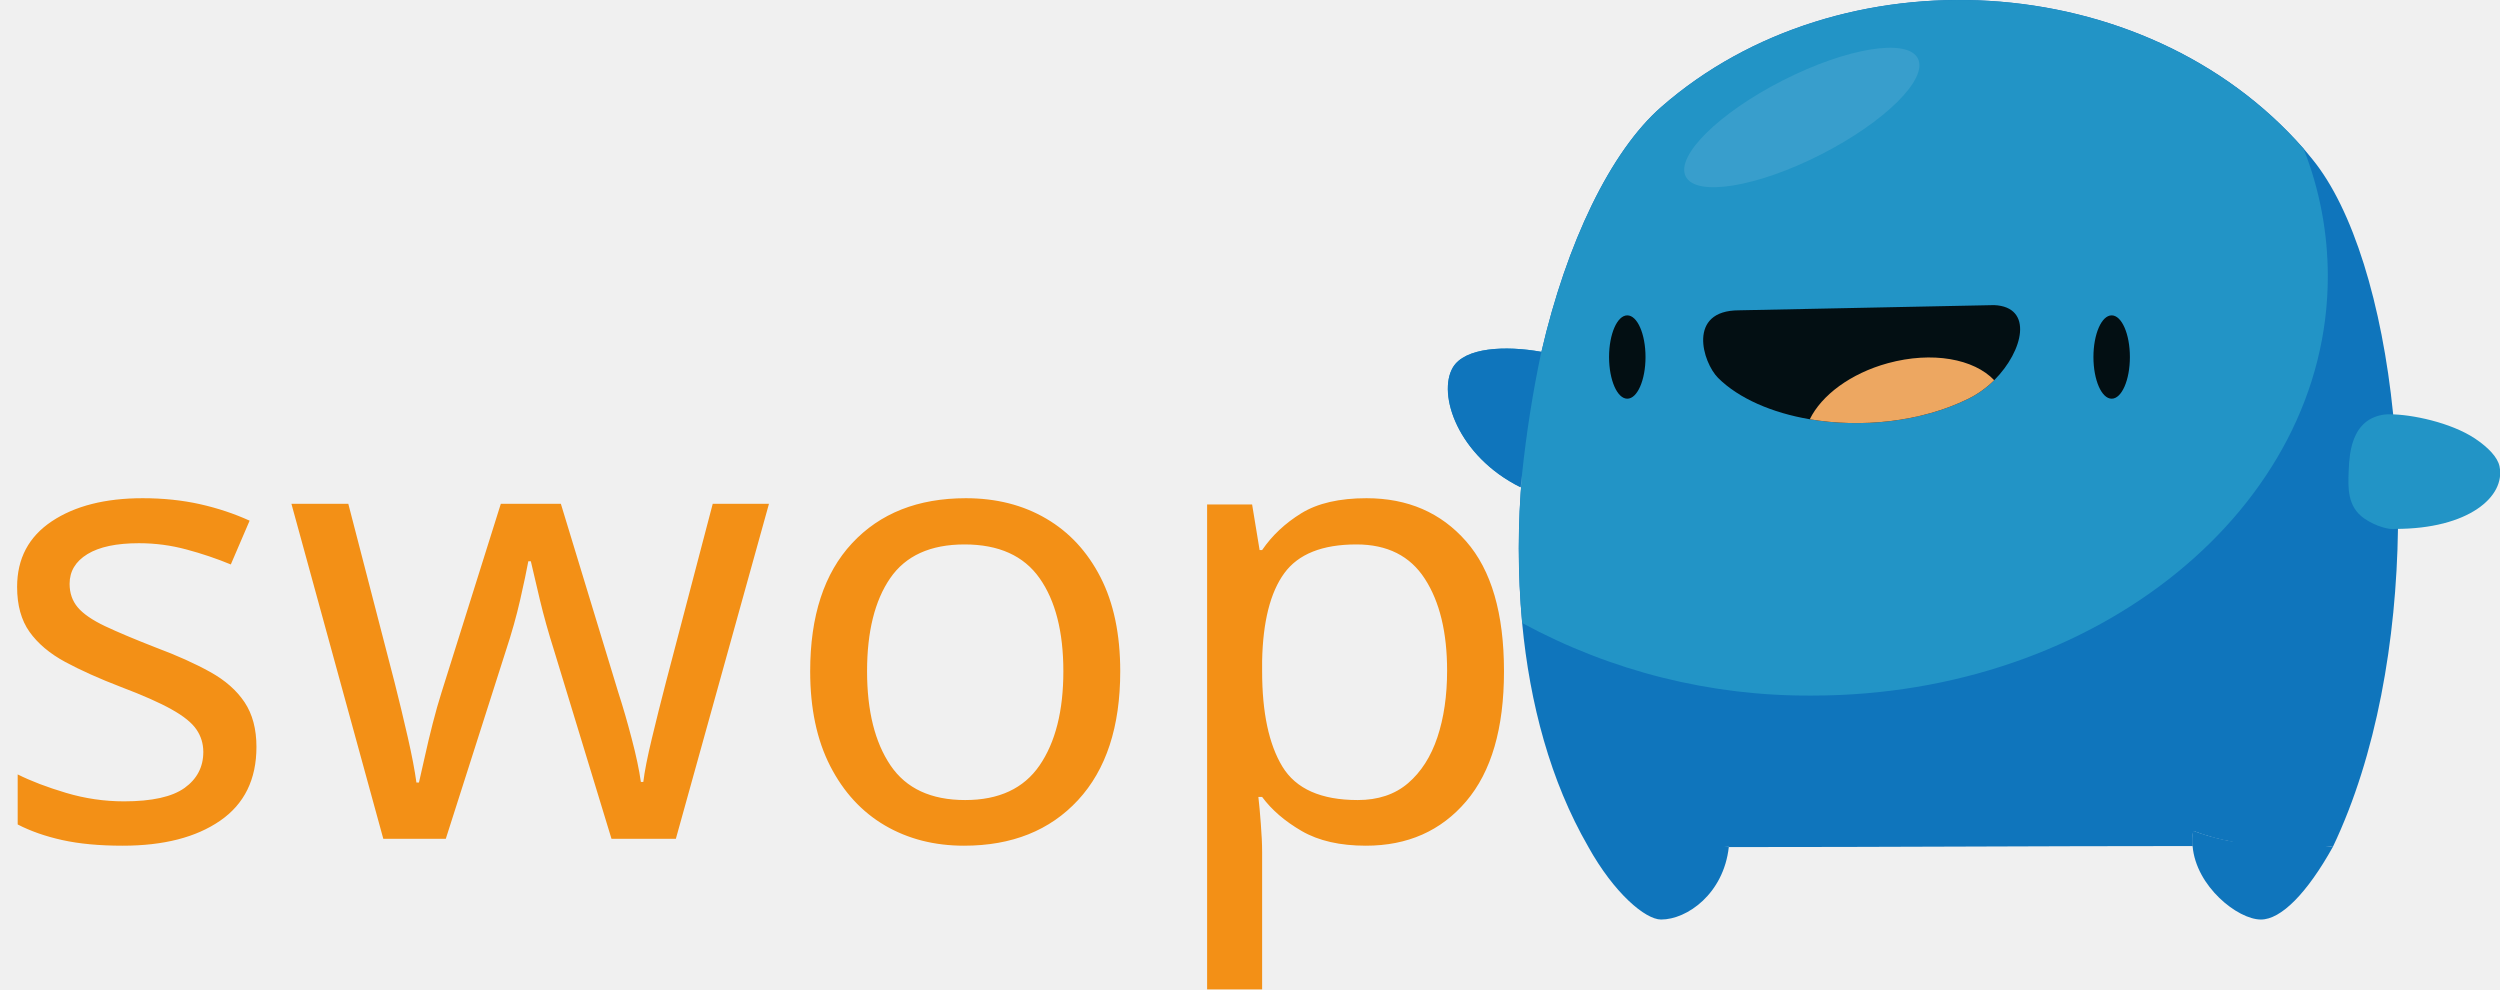
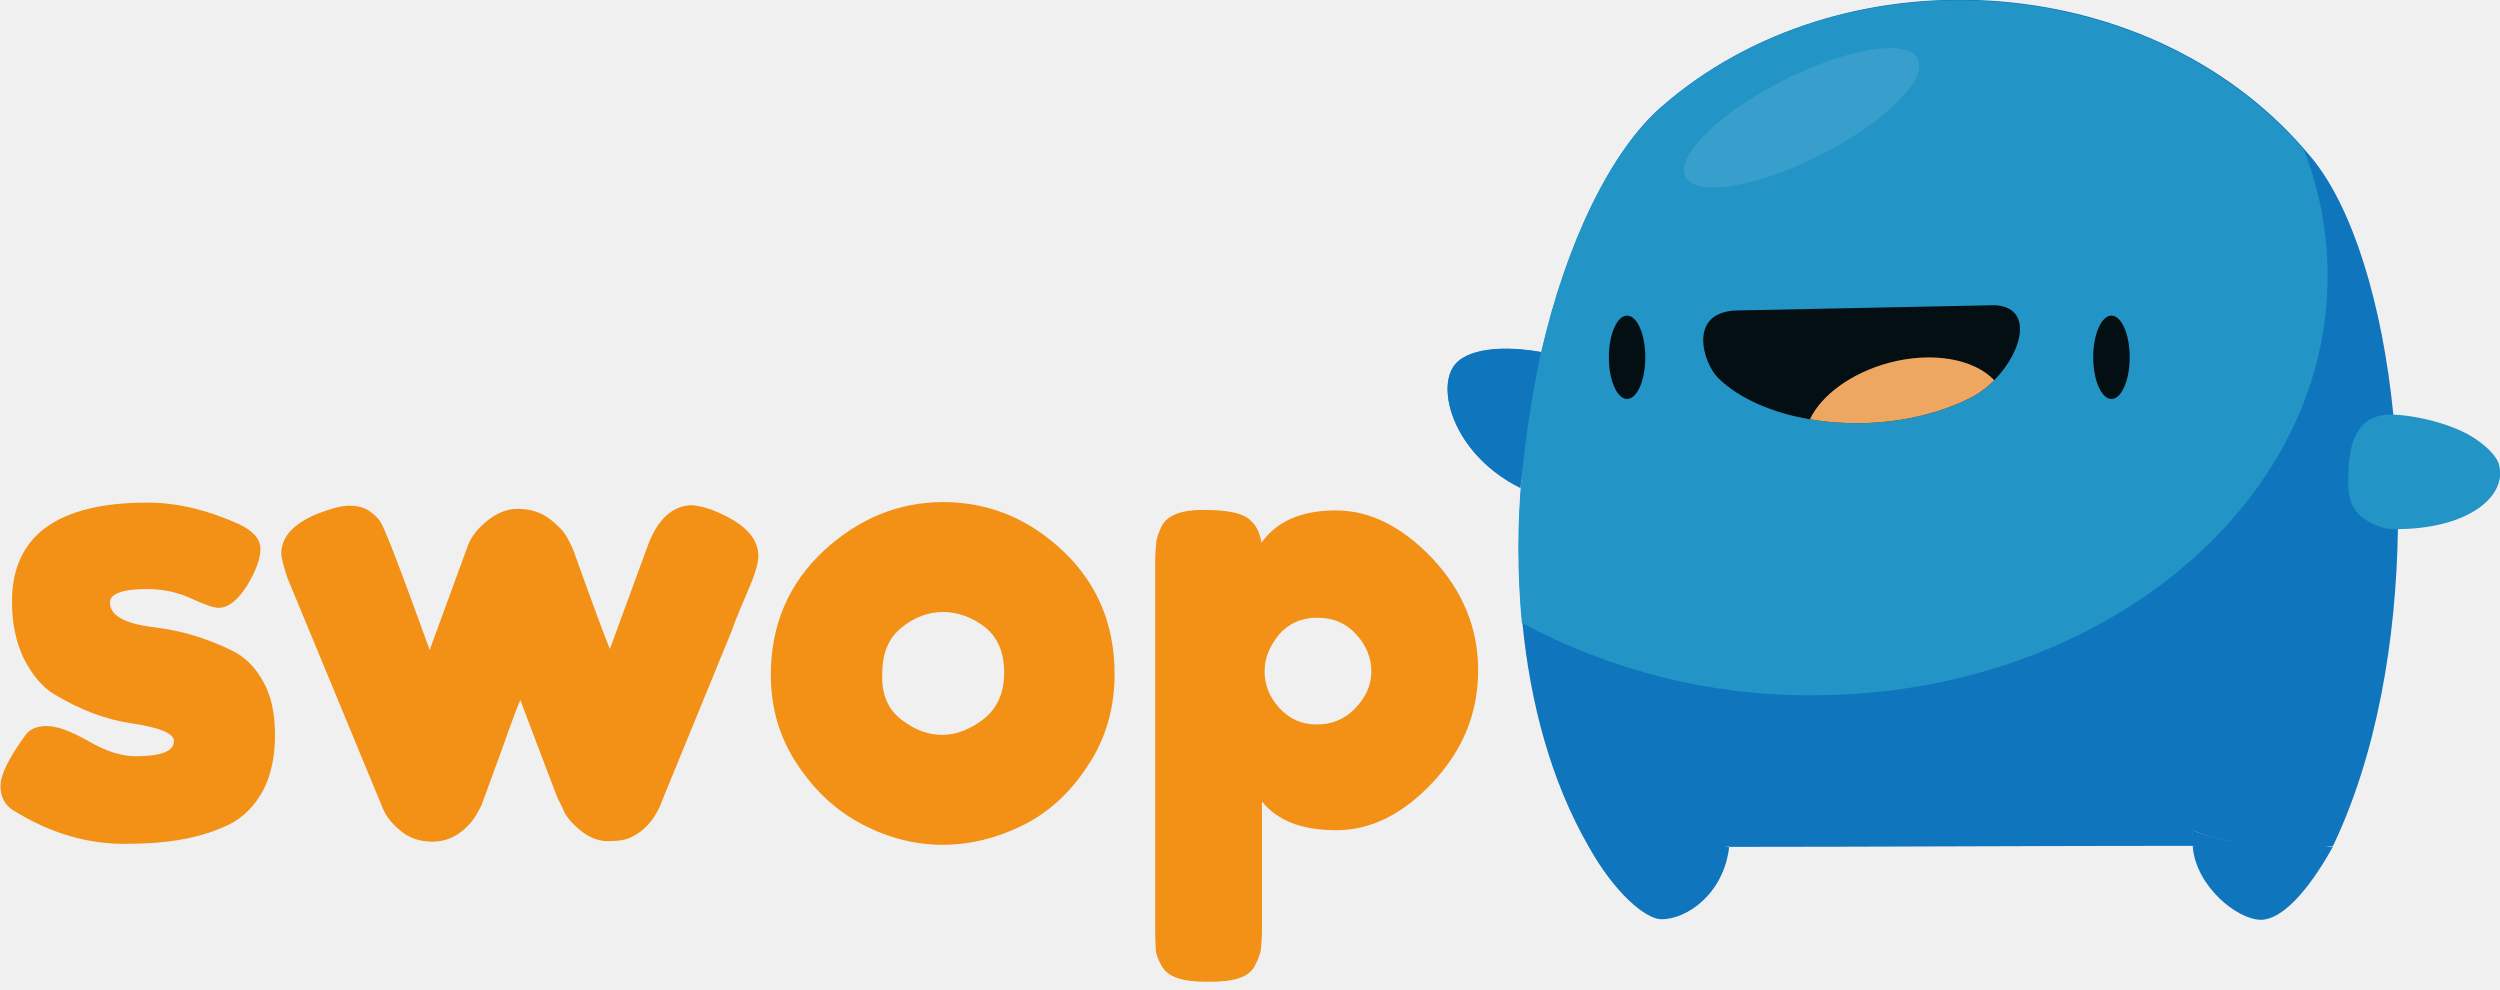
- <svg xmlns="http://www.w3.org/2000/svg" width="480px" height="190px" viewBox="0 0 480 190" version="1.1">
-   <defs />
-   <g id="Page-1" stroke="none" stroke-width="1" fill="none" fill-rule="evenodd">
+ <svg xmlns="http://www.w3.org/2000/svg" version="1.1" id="Ebene_1" x="0px" y="0px" viewBox="0 0 480 190" style="enable-background:new 0 0 480 190;" xml:space="preserve">
+   <style type="text/css">
+ 	.st0{enable-background:new    ;}
+ 	.st1{fill:#F39016;}
+ 	.st2{fill:#0F75BC;}
+ 	.st3{fill:#2294C6;}
+ 	.st4{fill-opacity:0.9;}
+ 	.st5{opacity:0.1;fill:#FFFFFF;enable-background:new    ;}
+ 	.st6{fill:#EDA761;}
+ </style>
+   <g id="Page-1">
    <g id="Artboard" transform="translate(-200, -243)">
      <g id="Element-3" transform="translate(197, 242)">
-         <text id="swop" fill="#F39016" font-family="FredokaOne-Regular, Fredoka One" font-size="120" font-weight="normal">
-           <tspan x="0.16" y="162.17">swop</tspan>
-         </text>
-         <path d="M431.719,162.639 C429.164,162.189 426.698,161.524 424.1,160.54 C423.941,161.498 423.901,162.472 423.98,163.44 C394.41,163.44 364.61,163.65 335.04,163.64 L334.93,163.64 C334.93,163.64 334.93,163.57 334.93,163.54 L334.087,163.54 C334.367,163.576 334.648,163.613 334.93,163.65 C333.93,172.59 326.93,177.55 321.93,177.55 C318.93,177.55 312.93,172.55 307.93,163.55 C307.943,163.547 307.957,163.543 307.97,163.54 L307.93,163.54 C300.69,151.01 296.71,136.08 295.25,120.61 C294.385,111.086 294.385,101.504 295.25,91.98 C295.924,84.213 297.134,76.501 298.87,68.9 C298.87,68.78 298.87,68.66 298.95,68.54 C303.79,47.64 312.21,30.06 321.95,21.54 C356.23,-8.46 414.61,-5.46 445.3,29.54 C445.86,30.207 446.41,30.873 446.95,31.54 C454.79,41.11 460.35,59.4 462.48,80.47 C463.213,87.803 463.523,95.172 463.41,102.54 C463.11,123.91 459.29,146 450.94,163.54 L450.54,163.54 L449.569,163.54 C449.888,163.572 450.211,163.59 450.54,163.59 L450.94,163.55 C445.94,172.55 440.94,177.55 437.1,177.55 C432.65,177.55 424.62,171.18 423.98,163.45 C426.55,163.085 429.131,162.815 431.719,162.639 Z" id="Combined-Shape" fill="#0F75BC" fill-rule="nonzero" />
-         <path d="M334.94,163.55 C334.94,163.55 334.94,163.62 334.94,163.65 C325.92,163.65 316.92,163.617 307.94,163.55 L334.94,163.55 Z" id="Shape" fill="#0F75BC" fill-rule="nonzero" />
-         <path d="M443.25,163.51 C436.837,163.47 430.413,163.45 423.98,163.45 C423.901,162.482 423.941,161.508 424.1,160.55 C430.22,162.84 435.66,163.38 443.25,163.51 Z" id="Shape" fill="#0F75BC" fill-rule="nonzero" />
-         <path d="M334.94,163.55 C334.94,163.55 334.94,163.62 334.94,163.65 C325.92,163.65 316.92,163.617 307.94,163.55 L334.94,163.55 Z" id="Shape" fill="#0F75BC" fill-rule="nonzero" />
-         <path d="M443.25,163.51 C436.837,163.47 430.413,163.45 423.98,163.45 C423.901,162.482 423.941,161.508 424.1,160.55 C430.22,162.84 435.66,163.38 443.25,163.51 Z" id="Shape" fill="#0F75BC" fill-rule="nonzero" />
-         <path d="M449.94,54.05 C449.94,98.51 405.62,134.55 350.94,134.55 C331.501,134.687 312.344,129.895 295.26,120.62 C294.395,111.096 294.395,101.514 295.26,91.99 L294.96,94.55 C282.87,88.55 278.96,76.65 281.96,71.55 C284.24,67.7 291.96,67.31 298.96,68.55 C303.8,47.65 312.22,30.07 321.96,21.55 C356.24,-8.45 414.62,-5.45 445.31,29.6 C448.371,37.388 449.942,45.682 449.94,54.05 L449.94,54.05 Z" id="Shape" fill="#2294C6" fill-rule="nonzero" />
-         <path d="M298.94,68.55 C298.94,68.67 298.94,68.79 298.86,68.91 C297.259,76.54 296.051,84.247 295.24,92 L294.94,94.56 C282.85,88.56 278.94,76.66 281.94,71.56 C284.22,67.7 292,67.31 298.94,68.55 Z" id="Shape" fill="#0F75BC" fill-rule="nonzero" />
-         <path d="M462.94,102.55 C461.82,102.76 459.15,102.08 456.94,100.55 C453.66,98.28 453.83,94.61 453.94,91.55 C453.965,90.412 454.059,89.277 454.22,88.15 C454.59,85.73 455.52,83.01 457.94,81.55 C459.154,80.849 460.539,80.503 461.94,80.55 C465.94,80.55 473.53,82.09 478.2,85.2 C480.73,86.89 482.56,88.8 482.91,90.55 C484.1,96.36 476.94,102.55 462.94,102.55 Z" id="Shape" fill="#2294C6" fill-rule="nonzero" />
-         <ellipse id="Oval" fill-opacity="0.9" fill="#000000" fill-rule="nonzero" cx="315.44" cy="69.55" rx="3.5" ry="8" />
-         <ellipse id="Oval" fill-opacity="0.9" fill="#000000" fill-rule="nonzero" cx="408.44" cy="69.55" rx="3.5" ry="8" />
-         <path d="M385.89,74 C384.429,75.457 382.74,76.666 380.89,77.58 C371.71,82.08 360.3,83.16 350.48,81.5 C343.23,80.27 336.85,77.5 332.89,73.58 C329.89,70.58 326.89,60.58 336.89,60.58 L385.89,59.58 C393.44,59.93 391.54,68.34 385.89,74 Z" id="Shape" fill-opacity="0.9" fill="#000000" fill-rule="nonzero" />
-         <ellipse id="Oval" fill="#FFFFFF" fill-rule="nonzero" opacity="0.1" transform="translate(348.9467, 23.55948) rotate(-26.95) translate(-348.9467, -23.55948) " cx="348.947" cy="23.559" rx="25" ry="8" />
-         <path d="M385.89,74 C384.429,75.457 382.74,76.666 380.89,77.58 C371.71,82.08 360.3,83.16 350.48,81.5 C352.72,76.9 358.31,72.69 365.48,70.73 C374,68.41 382,69.9 385.89,74 Z" id="Shape" fill="#EDA761" fill-rule="nonzero" />
+         <g class="st0">
+           <path class="st1" d="M5.4,156.5c-1.5-1-2.3-2.5-2.3-4.6c0-2.1,1.5-5.2,4.6-9.5c0.9-1.4,2.3-2,4.3-2c2,0,4.6,1,8,2.9      c3.4,2,6.4,2.9,9.1,2.9c4.9,0,7.3-1,7.3-2.9c0-1.5-2.7-2.6-8-3.4c-5-0.7-10-2.6-15-5.6c-2.3-1.4-4.2-3.7-5.8-6.8      c-1.5-3.1-2.3-6.7-2.3-11c0-12.6,8.7-19,26-19c5.7,0,11.5,1.4,17.5,4.1c2.8,1.3,4.2,2.9,4.2,4.8c0,1.9-0.9,4.3-2.6,7.1      c-1.8,2.8-3.6,4.2-5.4,4.2c-1,0-2.7-0.6-5.3-1.8c-2.6-1.2-5.4-1.8-8.5-1.8c-4.7,0-7.1,0.9-7.1,2.6c0,2.4,2.7,4,8.2,4.7      c5.3,0.6,10.4,2.1,15.4,4.6c2.3,1.1,4.3,3.1,5.8,5.8c1.6,2.8,2.3,6.2,2.3,10.4c0,4.2-0.8,7.7-2.3,10.6c-1.6,2.9-3.7,5.1-6.5,6.5      c-5.1,2.5-11.5,3.7-19.3,3.7C20,163.2,12.6,161,5.4,156.5z" />
+           <path class="st1" d="M140.9,99.4c5.1,2.2,7.7,5,7.7,8.3c0,1.4-0.6,3.5-1.9,6.5c-1.3,3-2.4,5.6-3.2,7.9l-13.2,32.2      c-1.2,3.5-3.2,6-6,7.4c-1.2,0.6-2.7,0.8-4.6,0.8c-1.8,0-3.6-0.7-5.3-2.1c-1.7-1.4-2.9-2.8-3.4-4.3l-1-2c-0.6-1.6-3-7.8-7.1-18.7      c-0.8,1.9-2,5.1-3.5,9.4c-1.6,4.4-2.6,7.1-3,8.2c-0.4,1.1-0.7,1.8-0.8,2.2c-0.1,0.4-0.5,1-1,2c-0.6,1-1.2,1.8-1.9,2.5      c-1.9,1.9-4.1,2.9-6.6,2.9c-2.5,0-4.6-0.7-6.2-2.1c-1.7-1.4-2.8-2.8-3.4-4.3L58.2,112c-0.8-2.4-1.2-4-1.2-4.7      c0-3.2,2.3-5.7,6.8-7.6c2.6-1,4.6-1.6,6.2-1.6c1.6,0,2.9,0.3,3.9,1c1,0.7,1.7,1.4,2.1,2c0.4,0.7,0.7,1.4,1,2.1      c1.4,3.2,4.2,10.7,8.5,22.6l7.1-19.4c0.5-1.6,1.4-3,2.6-4.2c2.3-2.3,4.7-3.5,7.1-3.5c2.4,0,4.5,0.6,6.2,1.9      c1.7,1.3,2.9,2.6,3.5,3.8l1,2c4,11.2,6.4,17.6,7.1,19.2l7.3-19.9c1.9-5.1,4.8-7.7,8.6-7.7C137.6,98.2,139.2,98.6,140.9,99.4z" />
+           <path class="st1" d="M161.1,106.8c6.7-6.2,14.4-9.4,23-9.4c8.6,0,16.3,3.1,22.9,9.3c6.6,6.2,10,14.1,10,23.7      c0,6.6-1.7,12.5-5.2,17.7c-3.4,5.2-7.6,9-12.5,11.4c-4.9,2.4-10,3.7-15.3,3.7s-10.4-1.3-15.4-3.9c-5-2.6-9.1-6.4-12.5-11.5      c-3.4-5.1-5.1-10.8-5.1-17.2C151,121,154.4,113.1,161.1,106.8z M176.1,139.2c2.6,2,5.2,2.9,7.8,2.9c2.6,0,5.3-1,7.9-3      c2.6-2,4-5,4-8.9c0-3.9-1.2-6.8-3.7-8.8c-2.5-1.9-5.2-2.9-8-2.9s-5.6,1-8,3c-2.5,2-3.7,4.9-3.7,8.8      C172.2,134.3,173.5,137.2,176.1,139.2z" />
+           <path class="st1" d="M224.8,179.3v-70.1c0-1.8,0.1-3.2,0.2-4.1c0.1-0.9,0.5-1.9,1-3c1.1-2.2,3.8-3.2,8-3.2      c4.2,0,7.1,0.5,8.6,1.6c1.5,1.1,2.3,2.7,2.6,4.7c3-4.2,7.8-6.2,14.3-6.2c6.5,0,12.7,3.1,18.5,9.2c5.8,6.2,8.8,13.3,8.8,21.5      c0,8.2-2.9,15.3-8.7,21.5c-5.8,6.2-12,9.2-18.5,9.2c-6.6,0-11.3-1.8-14.3-5.5v24.2c0,1.8-0.1,3.2-0.2,4.1      c-0.1,0.9-0.5,1.9-1.1,3.1c-0.6,1.2-1.6,2-3.1,2.5c-1.4,0.5-3.4,0.7-5.9,0.7c-2.5,0-4.5-0.2-5.9-0.7c-1.5-0.5-2.5-1.3-3.1-2.4      c-0.6-1.1-1-2.1-1.1-3C224.9,182.5,224.8,181.2,224.8,179.3z M248.6,122.8c-1.8,2.2-2.8,4.5-2.8,7.1c0,2.6,0.9,4.9,2.8,7      c1.9,2.1,4.3,3.2,7.2,3.2c2.9,0,5.4-1,7.4-3.1c2-2.1,3.1-4.4,3.1-7.1c0-2.6-1-5-2.9-7.1c-1.9-2.1-4.4-3.2-7.5-3.2      C252.9,119.6,250.4,120.7,248.6,122.8z" />
+         </g>
+         <path id="Combined-Shape" class="st2" d="M431.7,162.6c-2.6-0.4-5-1.1-7.6-2.1c-0.2,1-0.2,1.9-0.1,2.9c-29.6,0-59.4,0.2-88.9,0.2     h-0.1c0,0,0-0.1,0-0.1h-0.8c0.3,0,0.6,0.1,0.8,0.1c-1,8.9-8,13.9-13,13.9c-3,0-9-5-14-14c0,0,0,0,0,0h0     c-7.2-12.5-11.2-27.5-12.7-42.9c-0.9-9.5-0.9-19.1,0-28.6c0.7-7.8,1.9-15.5,3.6-23.1c0-0.1,0-0.2,0.1-0.4     c4.8-20.9,13.3-38.5,23-47c34.3-30,92.7-27,123.3,8c0.6,0.7,1.1,1.3,1.7,2c7.8,9.6,13.4,27.9,15.5,48.9c0.7,7.3,1,14.7,0.9,22.1     c-0.3,21.4-4.1,43.5-12.5,61h-0.4h-1c0.3,0,0.6,0.1,1,0.1l0.4,0c-5,9-10,14-13.8,14c-4.5,0-12.5-6.4-13.1-14.1     C426.6,163.1,429.1,162.8,431.7,162.6z" />
+         <path id="Shape" class="st2" d="M334.9,163.6C334.9,163.6,334.9,163.6,334.9,163.6c-9,0.1-18,0.1-27,0H334.9z" />
+         <path id="Shape_1_" class="st2" d="M443.2,163.5c-6.4,0-12.8-0.1-19.3-0.1c-0.1-1,0-1.9,0.1-2.9     C430.2,162.8,435.7,163.4,443.2,163.5z" />
+         <path id="Shape_2_" class="st2" d="M334.9,163.6C334.9,163.6,334.9,163.6,334.9,163.6c-9,0.1-18,0.1-27,0H334.9z" />
+         <path id="Shape_3_" class="st2" d="M443.2,163.5c-6.4,0-12.8-0.1-19.3-0.1c-0.1-1,0-1.9,0.1-2.9     C430.2,162.8,435.7,163.4,443.2,163.5z" />
+         <path id="Shape_4_" class="st3" d="M449.9,54c0,44.5-44.3,80.5-99,80.5c-19.4,0.1-38.6-4.7-55.7-13.9c-0.9-9.5-0.9-19.1,0-28.6     l-0.3,2.6c-12.1-6-16-17.9-13-23c2.3-3.9,10-4.2,17-3c4.8-20.9,13.3-38.5,23-47c34.3-30,92.7-27,123.4,8.1     C448.4,37.4,449.9,45.7,449.9,54L449.9,54z" />
+         <path id="Shape_5_" class="st2" d="M298.9,68.6c0,0.1,0,0.2-0.1,0.4c-1.6,7.6-2.8,15.3-3.6,23.1l-0.3,2.6c-12.1-6-16-17.9-13-23     C284.2,67.7,292,67.3,298.9,68.6z" />
+         <path id="Shape_6_" class="st3" d="M462.9,102.6c-1.1,0.2-3.8-0.5-6-2c-3.3-2.3-3.1-5.9-3-9c0-1.1,0.1-2.3,0.3-3.4     c0.4-2.4,1.3-5.1,3.7-6.6c1.2-0.7,2.6-1,4-1c4,0,11.6,1.5,16.3,4.6c2.5,1.7,4.4,3.6,4.7,5.4C484.1,96.4,476.9,102.6,462.9,102.6z     " />
+         <ellipse id="Oval" class="st4" cx="315.4" cy="69.6" rx="3.5" ry="8" />
+         <ellipse id="Oval_1_" class="st4" cx="408.4" cy="69.6" rx="3.5" ry="8" />
+         <path id="Shape_7_" class="st4" d="M385.9,74c-1.5,1.5-3.1,2.7-5,3.6c-9.2,4.5-20.6,5.6-30.4,3.9c-7.2-1.2-13.6-4-17.6-7.9     c-3-3-6-13,4-13l49-1C393.4,59.9,391.5,68.3,385.9,74z" />
+         <ellipse id="Oval_2_" transform="matrix(0.8914 -0.4532 0.4532 0.8914 27.2173 160.7056)" class="st5" cx="348.9" cy="23.6" rx="25" ry="8" />
+         <path id="Shape_8_" class="st6" d="M385.9,74c-1.5,1.5-3.1,2.7-5,3.6c-9.2,4.5-20.6,5.6-30.4,3.9c2.2-4.6,7.8-8.8,15-10.8     C374,68.4,382,69.9,385.9,74z" />
      </g>
    </g>
  </g>
</svg>
